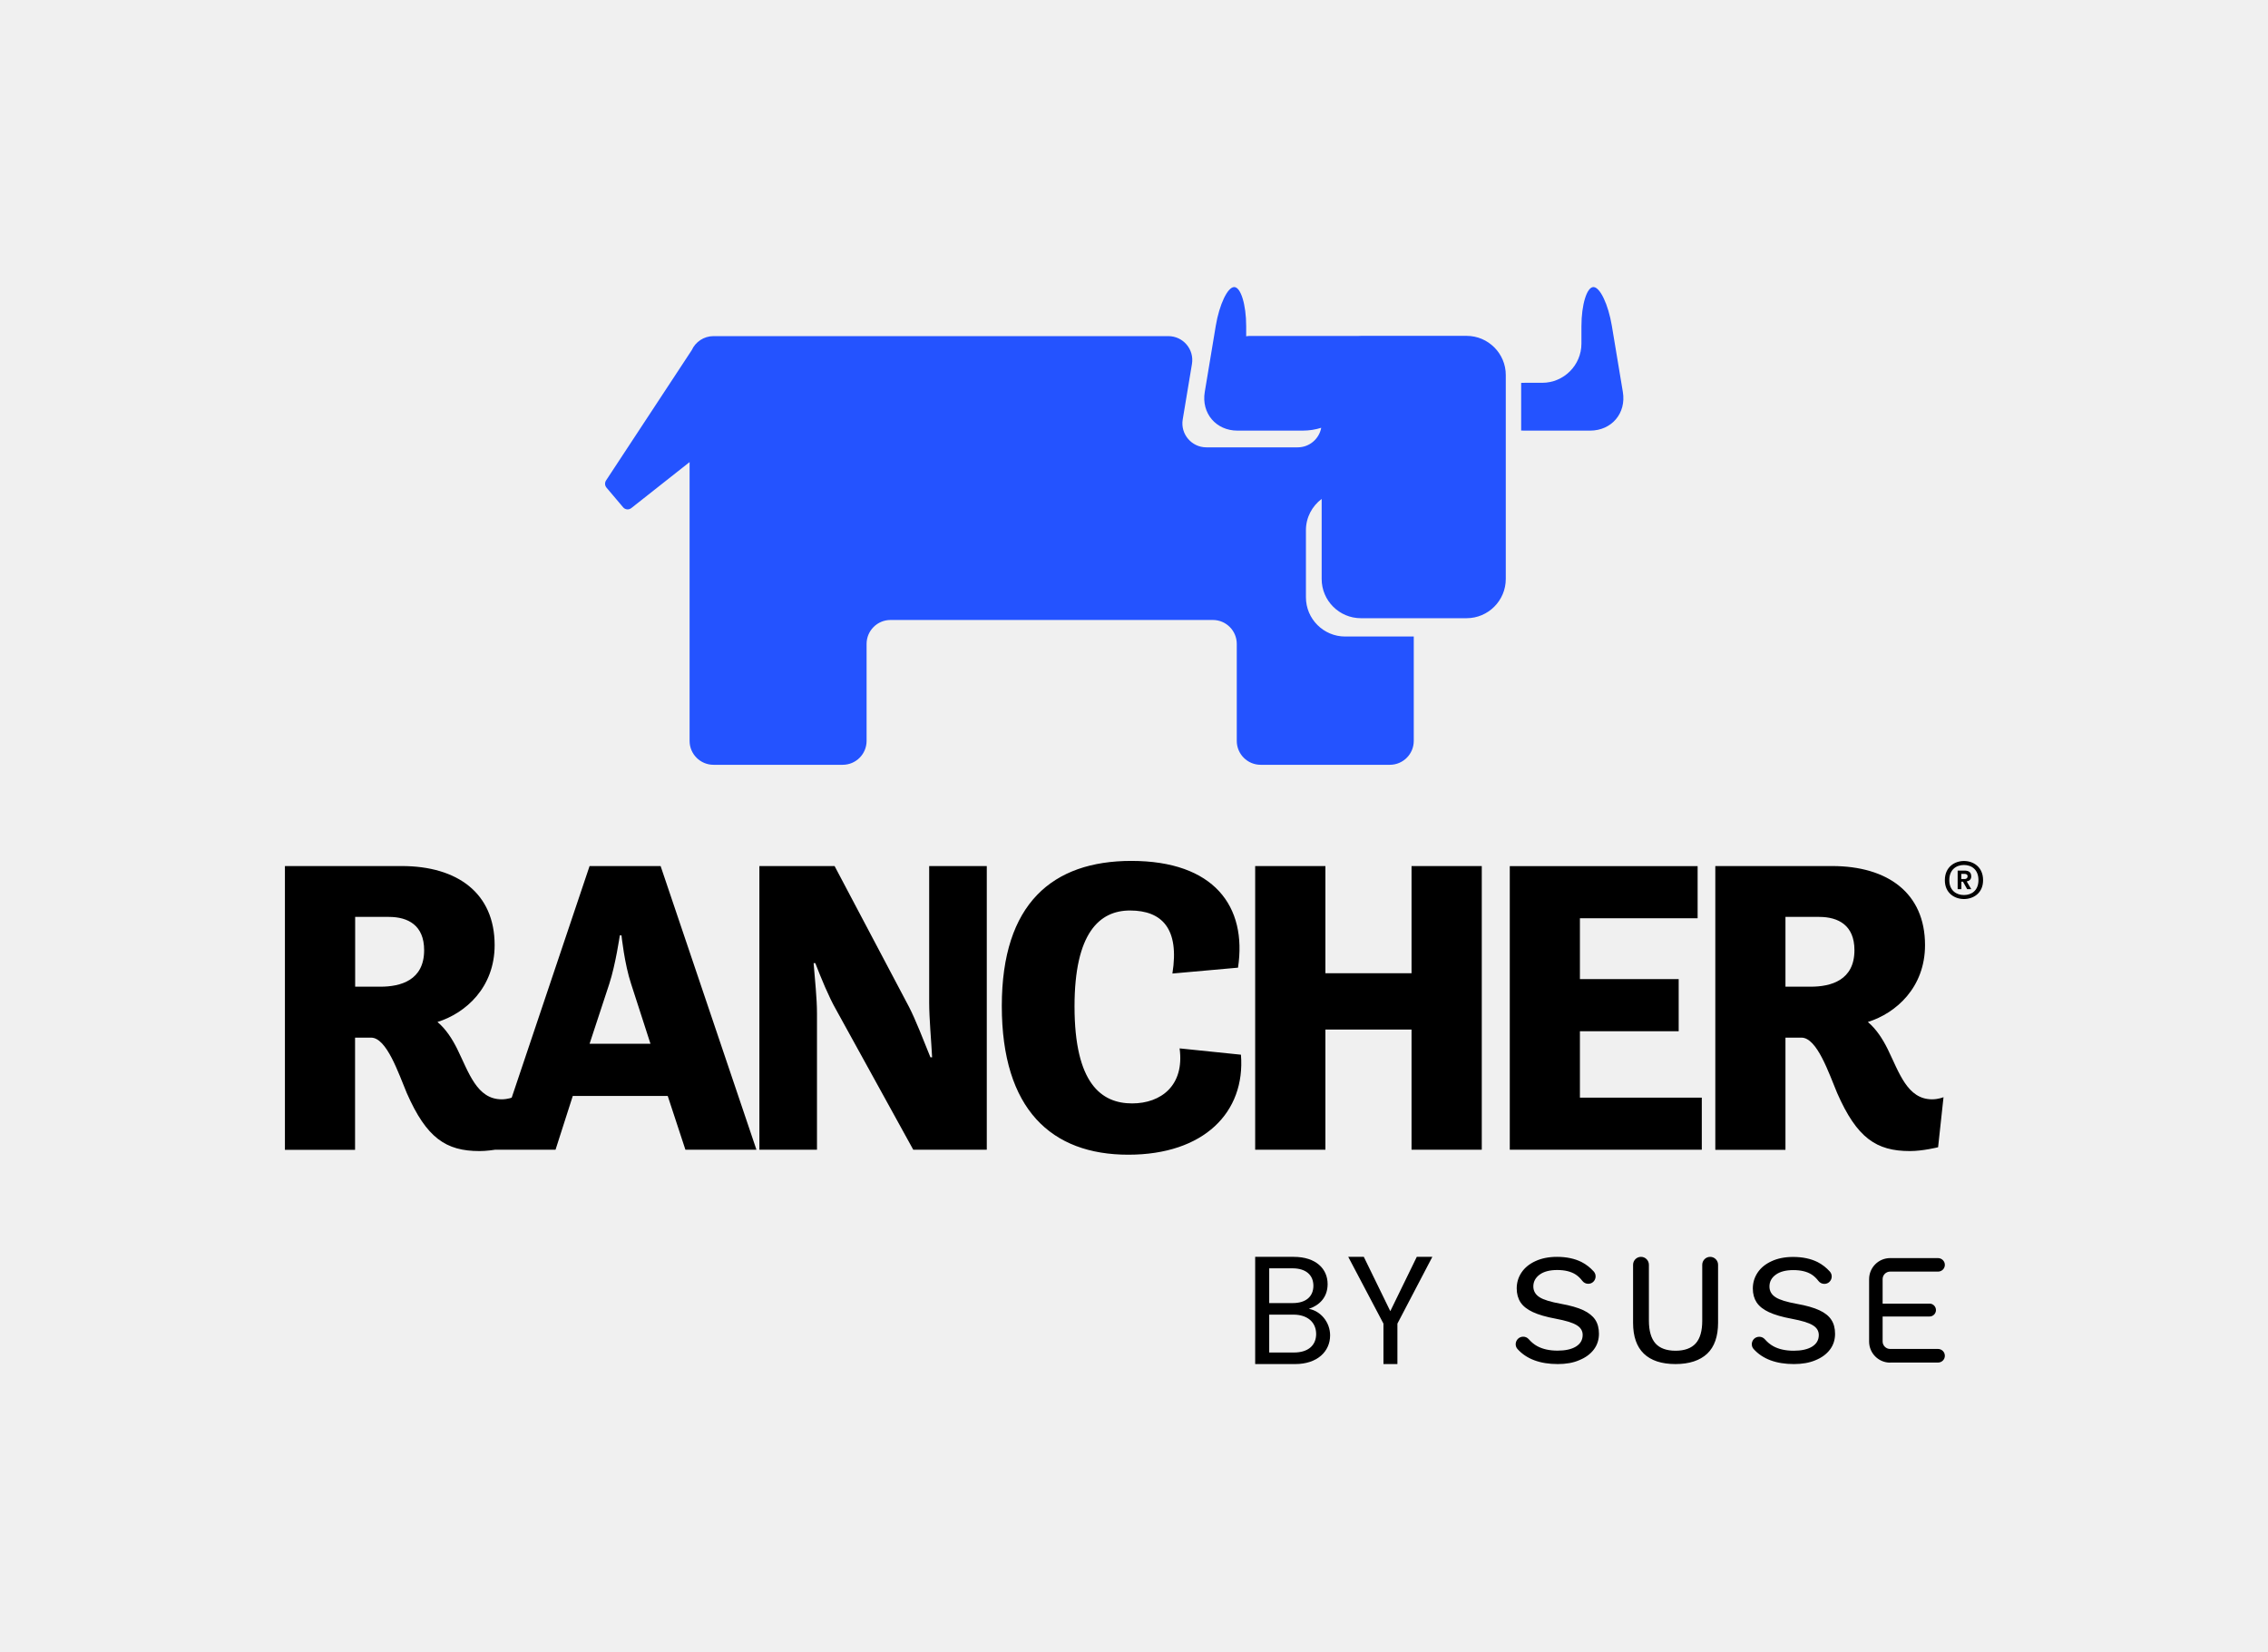
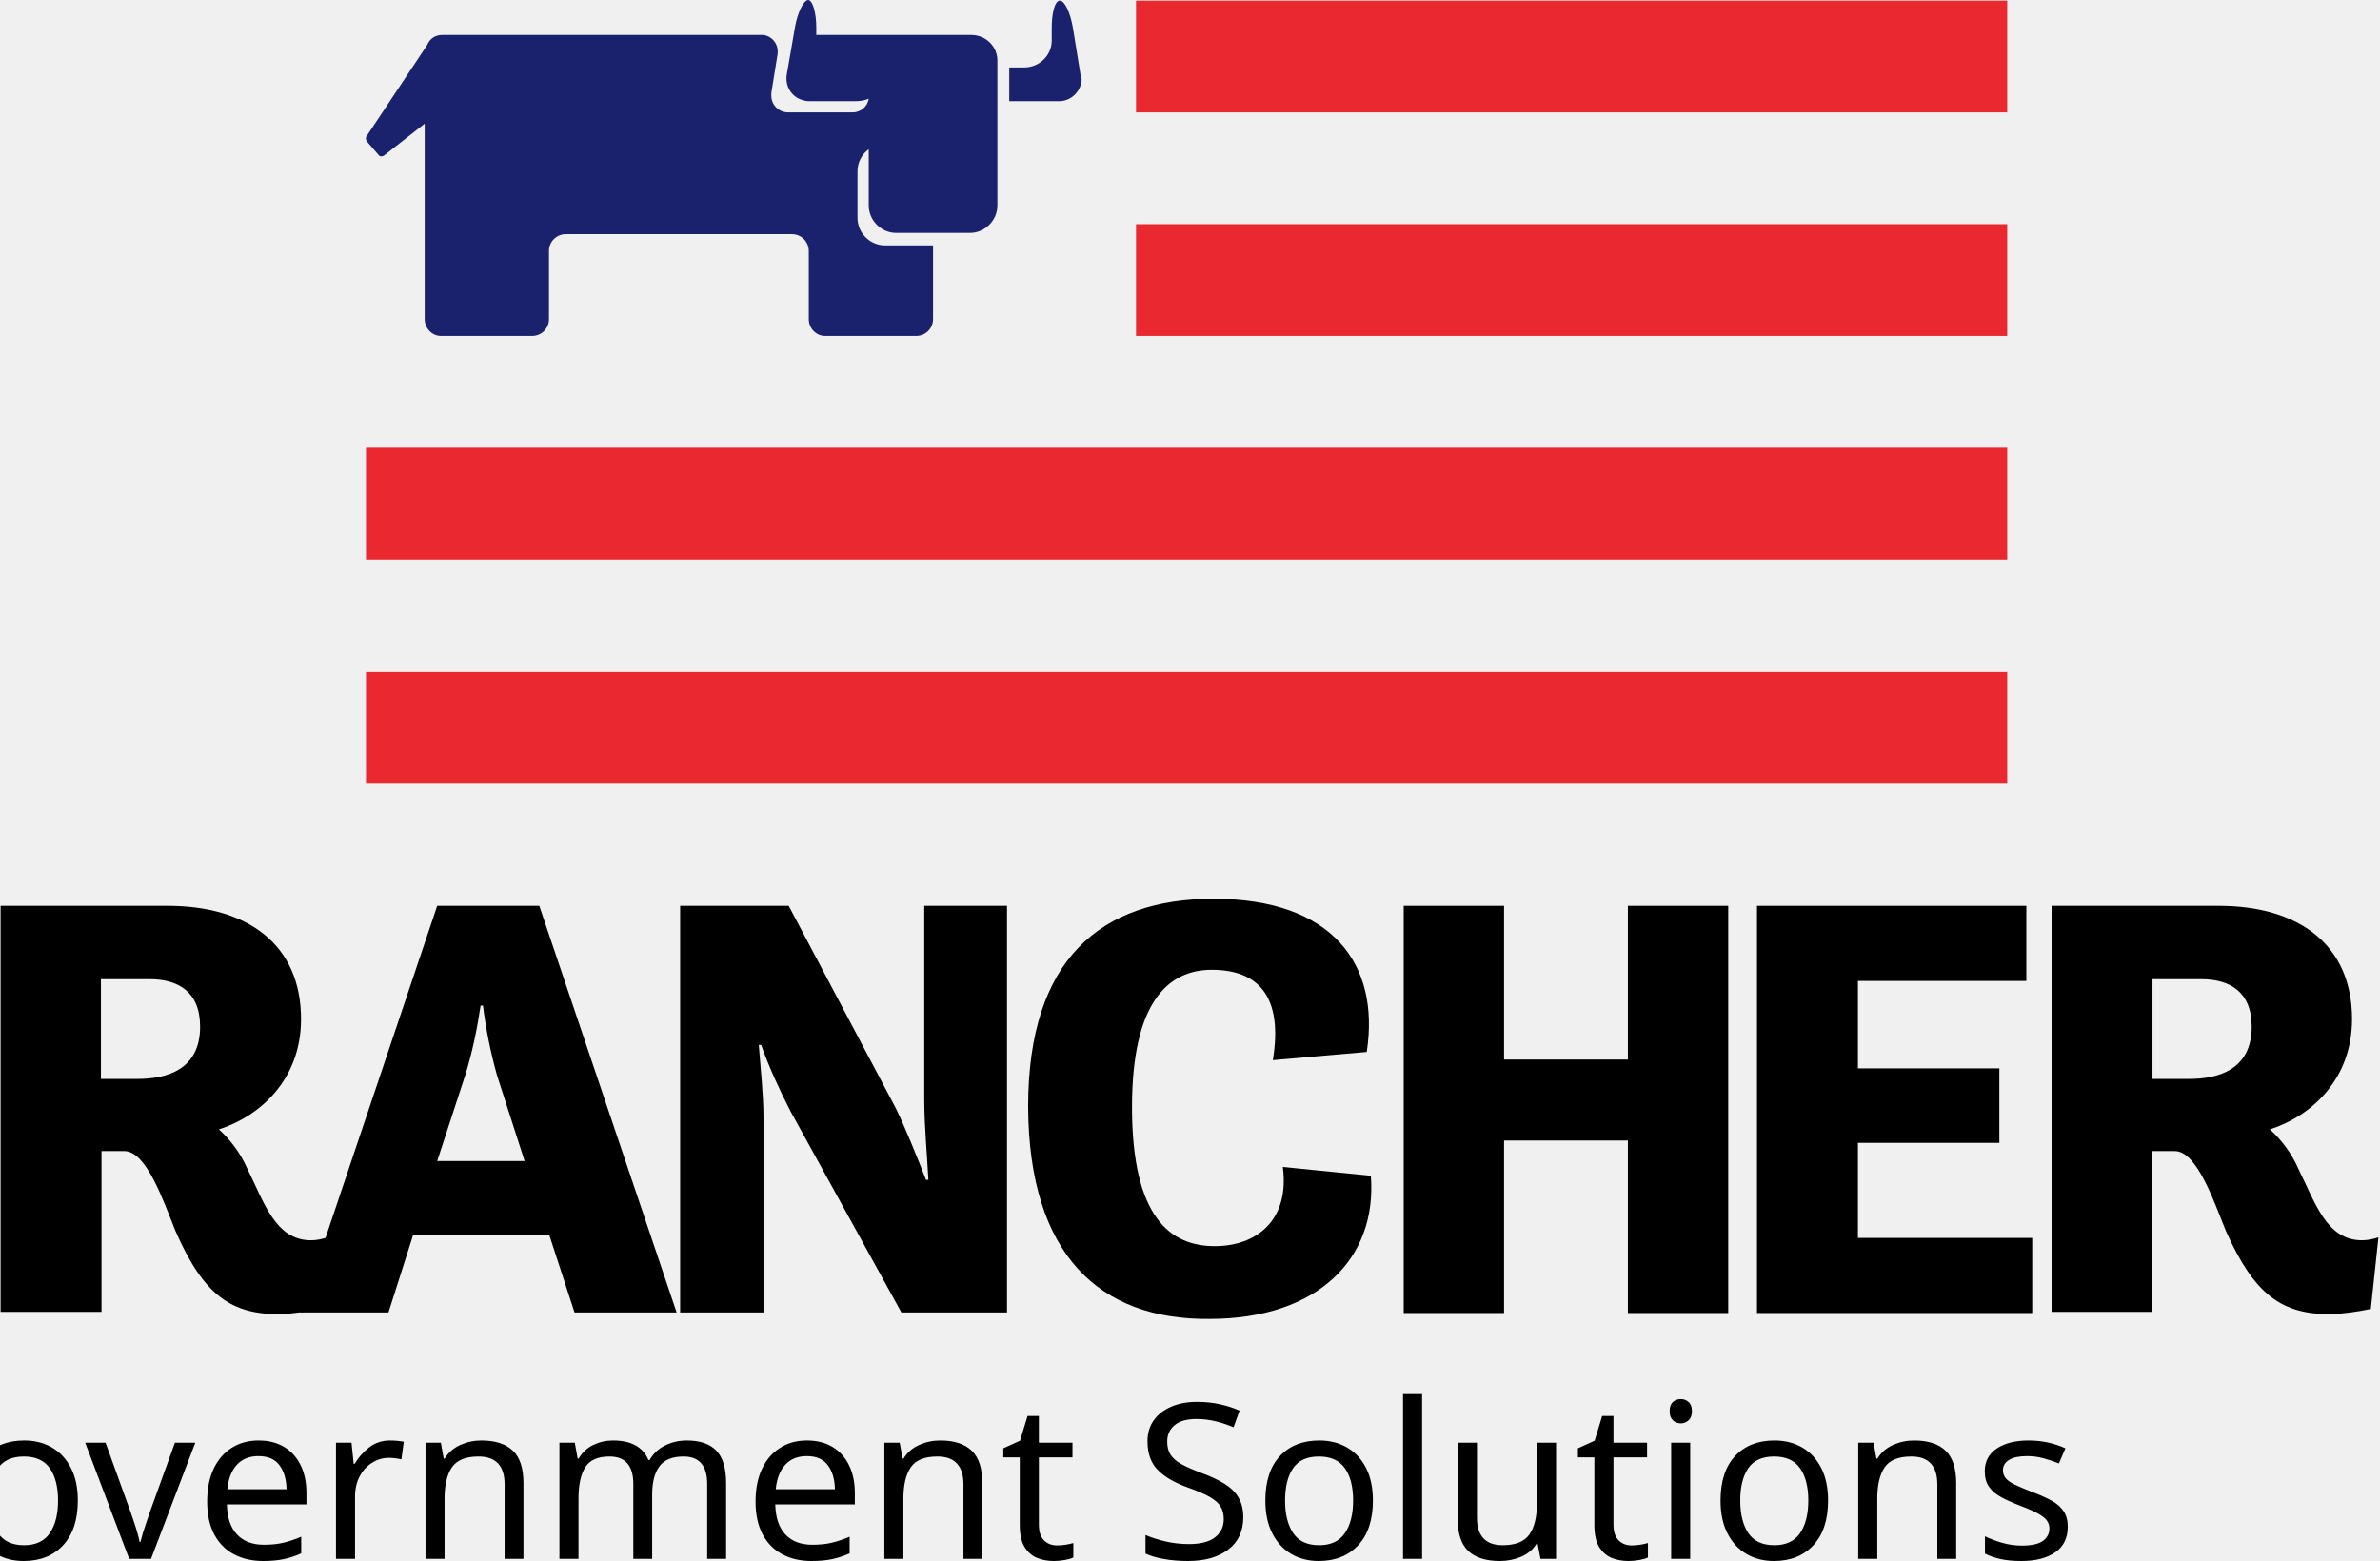
- <svg xmlns="http://www.w3.org/2000/svg" version="1.1" x="0px" y="0px" viewBox="0 0 255.12 185.73" style="enable-background:new 0 0 255.12 185.73;" xml:space="preserve">
-   <style type="text/css">
- 	.st0{display:none;}
- 	.st1{display:inline;}
- 	.st2{fill:#2453FF;}
- </style>
-   <g id="padding" class="st0">
-     <g class="st1">
-       <g>
-         <path d="M5.81,104.19c0-2.79,2.98-3.69,5.67-5.01c1.13-0.57,2.22-1.28,3.03-2.22c0.99,3.17,3.88,6.43,8.65,6.43     c5.86,0,8.89-4.21,8.89-10.45V79.79H0.14v7.89h12.62v1.8c0,1.75-3.97,3.07-6.24,4.02C1.47,95.72,0,97.9,0,101.68     c0,1.47,0.43,3.17,0.43,3.17l5.63,0.61C6.05,105.46,5.81,104.9,5.81,104.19z M18.48,90.52v-2.84h7.85v3.78     c0,2.17-0.95,3.97-3.74,3.97C19.19,95.44,18.48,92.79,18.48,90.52z" />
-         <path d="M228.88,104.19c0-2.79,2.98-3.69,5.67-5.01c1.13-0.57,2.22-1.28,3.03-2.22c0.99,3.17,3.88,6.43,8.65,6.43     c5.86,0,8.89-4.21,8.89-10.45V79.79h-31.91v7.89h12.62v1.8c0,1.75-3.97,3.07-6.24,4.02c-5.06,2.22-6.52,4.4-6.52,8.18     c0,1.47,0.43,3.17,0.43,3.17l5.63,0.61C229.12,105.46,228.88,104.9,228.88,104.19z M241.55,90.52v-2.84h7.85v3.78     c0,2.17-0.95,3.97-3.74,3.97C242.26,95.44,241.55,92.79,241.55,90.52z" />
-       </g>
-       <path d="M142.99,26.47c-2.79,0-3.69-2.98-5.01-5.67c-0.57-1.13-1.28-2.22-2.22-3.03c3.17-0.99,6.43-3.88,6.43-8.65    c0-5.86-4.21-8.89-10.45-8.89h-13.14v31.91h7.89V19.52h1.8c1.75,0,3.07,3.97,4.02,6.24c2.22,5.06,4.4,6.52,8.18,6.52    c1.47,0,3.17-0.43,3.17-0.43l0.61-5.63C144.26,26.24,143.7,26.47,142.99,26.47z M129.32,13.8h-2.84V5.96h3.78    c2.17,0,3.97,0.95,3.97,3.74C134.24,13.09,131.59,13.8,129.32,13.8z" />
-       <path d="M141.92,179.68c-2.79,0-3.69-2.98-5.01-5.67c-0.57-1.13-1.28-2.22-2.22-3.03c3.17-0.99,6.43-3.88,6.43-8.65    c0-5.86-4.21-8.89-10.45-8.89h-13.14v31.91h7.89v-12.62h1.8c1.75,0,3.07,3.97,4.02,6.24c2.22,5.06,4.4,6.52,8.18,6.52    c1.47,0,3.17-0.43,3.17-0.43l0.61-5.63C143.2,179.44,142.63,179.68,141.92,179.68z M128.26,167.01h-2.84v-7.85h3.78    c2.17,0,3.97,0.95,3.97,3.74C133.18,166.3,130.53,167.01,128.26,167.01z" />
-     </g>
-   </g>
-   <g id="logo">
-     <path d="M32.05,97.42h13.14c6.24,0,10.45,3.03,10.45,8.89c0,4.77-3.26,7.66-6.43,8.65c0.95,0.8,1.65,1.89,2.22,3.03   c1.32,2.69,2.22,5.67,5.01,5.67c0.71,0,1.28-0.24,1.28-0.24l-0.61,5.63c0,0-1.7,0.43-3.17,0.43c-3.78,0-5.96-1.47-8.18-6.52   c-0.95-2.27-2.27-6.24-4.02-6.24h-1.8v12.62h-7.89V97.42 M39.95,103.14v7.85h2.84c2.27,0,4.92-0.71,4.92-4.11   c0-2.79-1.8-3.74-3.97-3.74H39.95z M66.32,97.42h7.99l10.78,31.91H77.1l-1.99-6.05H64.43l-1.94,6.05h-6.9L66.32,97.42z    M66.32,117.41h6.85L71,110.7c-0.76-2.27-1.09-5.48-1.09-5.48h-0.19c0,0-0.47,3.26-1.18,5.44L66.32,117.41z M85.42,129.33h6.48   v-15.32c0-1.75-0.24-3.88-0.38-5.67h0.19c0.66,1.7,1.51,3.78,2.32,5.2l8.7,15.79h8.27V97.42h-6.48v15.32c0,1.84,0.24,4.4,0.33,6.19   h-0.19c-0.76-1.89-1.7-4.3-2.41-5.67l-8.37-15.84h-8.46V129.33z M112.69,113.16c0,11.63,5.58,16.73,14.23,16.73   c8.51,0,13.19-4.78,12.67-11.25l-6.9-0.71c0.57,4.16-2.08,6.19-5.34,6.19c-3.45,0-6.48-2.22-6.48-10.92   c0-8.23,2.79-10.78,6.24-10.78c3.59,0,5.58,2.03,4.77,7.09l7.38-0.66c1.04-6.9-2.7-12.01-12.01-12.01   C118.41,96.85,112.69,101.62,112.69,113.16 M141.19,129.33h7.9v-13.52h9.69v13.52h7.9V97.42h-7.9v12.06h-9.69V97.42h-7.9V129.33z    M169.83,129.33h21.6v-5.86h-13.71V116h11.11v-5.86h-11.11v-6.85h13.24v-5.86h-21.13V129.33z M192.95,97.42h13.14   c6.24,0,10.45,3.03,10.45,8.89c0,4.77-3.26,7.66-6.43,8.65c0.95,0.8,1.65,1.89,2.22,3.03c1.32,2.69,2.22,5.67,5.01,5.67   c0.71,0,1.28-0.24,1.28-0.24l-0.61,5.63c0,0-1.7,0.43-3.17,0.43c-3.78,0-5.96-1.47-8.18-6.52c-0.95-2.27-2.27-6.24-4.02-6.24h-1.8   v12.62h-7.89V97.42z M200.84,103.14v7.85h2.84c2.27,0,4.92-0.71,4.92-4.11c0-2.79-1.8-3.74-3.97-3.74H200.84z" />
-     <path class="st2" d="M182.55,44.09l-1.24-7.45c-0.4-2.39-1.33-4.35-2.07-4.35c-0.74,0-1.35,1.98-1.35,4.41v1.95   c0,2.43-1.98,4.41-4.41,4.41h-1.95c-0.14,0-0.28,0.01-0.42,0.01v5.36c0.14,0.01,0.28,0.01,0.42,0.01h7.33   C181.29,48.44,182.95,46.48,182.55,44.09" />
-     <path class="st2" d="M164.98,37.78h-11.89c-0.1,0-0.2,0.01-0.29,0.01h-12.2c-0.14,0-0.28,0.01-0.42,0.04V36.7   c0-2.43-0.61-4.41-1.35-4.41c-0.74,0-1.67,1.96-2.07,4.35l-1.24,7.45c-0.4,2.39,1.26,4.35,3.68,4.35h7.33   c0.75,0,1.47-0.12,2.09-0.32c-0.23,1.25-1.33,2.2-2.64,2.2h-10.28c-1.66,0-2.93-1.49-2.66-3.13l1.04-6.25   c0.27-1.64-0.99-3.13-2.66-3.13H80.26c-1.09,0-2.03,0.65-2.45,1.58l-9.64,14.66c-0.16,0.25-0.14,0.57,0.05,0.8l1.87,2.21   c0.23,0.28,0.64,0.32,0.93,0.09l6.55-5.17v31.36c0,1.49,1.21,2.69,2.69,2.69h14.53c1.49,0,2.69-1.21,2.69-2.69V72.43   c0-1.49,1.21-2.69,2.69-2.69h36.26c1.49,0,2.69,1.21,2.69,2.69v10.91c0,1.49,1.21,2.69,2.69,2.69h14.53c1.49,0,2.69-1.21,2.69-2.69   V71.6h-7.72c-2.43,0-4.41-1.98-4.41-4.41v-7.55c0-1.44,0.7-2.71,1.77-3.52v9.01c0,2.43,1.98,4.41,4.41,4.41h11.89   c2.43,0,4.41-1.98,4.41-4.41V42.19C169.39,39.77,167.4,37.78,164.98,37.78" />
-     <path d="M218.77,99.01c0-1.5,1.12-2.16,2.15-2.16c1.03,0,2.15,0.65,2.15,2.16c0,1.48-1.12,2.12-2.15,2.12   C219.88,101.13,218.77,100.48,218.77,99.01 M222.55,99c0-1.18-0.77-1.7-1.63-1.7c-0.86,0-1.65,0.52-1.65,1.7   c0,1.17,0.79,1.68,1.65,1.68C221.78,100.68,222.55,100.17,222.55,99z M220.21,97.93h0.76c0.39,0,0.77,0.11,0.77,0.66   c0,0.32-0.21,0.51-0.51,0.56l0.51,0.87h-0.46l-0.47-0.84h-0.18v0.84h-0.42V97.93z M221,98.88c0.18,0,0.33-0.11,0.33-0.3   c0-0.22-0.18-0.28-0.33-0.28h-0.38v0.58H221z" />
-     <g>
-       <path d="M145.69,153.44h-4.5v-12.06h4.33c2.54,0,3.82,1.38,3.82,3.06c0,1.52-0.95,2.4-2.11,2.79c1.31,0.23,2.39,1.49,2.39,2.98    C149.62,152.02,148.18,153.44,145.69,153.44z M145.38,142.67h-2.61v3.91h2.65c1.47,0,2.32-0.73,2.32-1.96    C147.73,143.44,146.92,142.67,145.38,142.67z M145.5,147.88h-2.73v4.26h2.79c1.56,0,2.49-0.78,2.49-2.09    C148.04,148.71,147.04,147.88,145.5,147.88z" />
-       <path d="M151.66,141.38h1.75l2.98,6.11l2.98-6.11h1.75l-3.93,7.51v4.55h-1.57v-4.55L151.66,141.38z" />
-     </g>
-     <g id="Layer_1_00000018198142132233427420000003751010304965106607_">
-       <g>
-         <path d="M212.62,153.28c-1.31,0-2.37-1.06-2.37-2.37v-7.02c0-1.31,1.06-2.37,2.37-2.37H218c0.42,0,0.77,0.34,0.77,0.76     c0,0.42-0.34,0.76-0.77,0.76h-5.39c-0.46,0-0.84,0.38-0.84,0.84v2.76h5.28c0.4,0,0.72,0.33,0.72,0.73c0,0.4-0.33,0.72-0.72,0.72     h-5.28v2.81c0,0.46,0.38,0.84,0.84,0.84H218c0.42,0,0.77,0.34,0.77,0.77c0,0.42-0.34,0.76-0.77,0.76H212.62z M188.47,153.44     c-1.55,0-2.75-0.39-3.56-1.17c-0.81-0.78-1.21-1.94-1.21-3.47v-6.53c0-0.49,0.4-0.89,0.89-0.89c0.49,0,0.89,0.4,0.89,0.89v6.29     c0,1.14,0.25,2,0.73,2.55c0.49,0.55,1.25,0.83,2.27,0.83c1.01,0,1.78-0.28,2.27-0.83c0.49-0.55,0.73-1.4,0.73-2.55v-6.29     c0-0.49,0.4-0.89,0.89-0.89s0.89,0.4,0.89,0.89v6.53c0,1.53-0.41,2.7-1.22,3.47C191.22,153.04,190.02,153.44,188.47,153.44      M201.79,153.44c-2,0-3.52-0.57-4.53-1.69c-0.29-0.32-0.27-0.82,0.04-1.14l0,0l0,0c0.16-0.16,0.37-0.24,0.6-0.24     c0.24,0,0.46,0.1,0.62,0.28c0.28,0.32,0.6,0.59,0.95,0.78c0.61,0.34,1.39,0.51,2.3,0.51c0.86,0,1.55-0.15,2.05-0.45     c0.51-0.31,0.77-0.75,0.77-1.32c0-0.46-0.23-0.84-0.7-1.11c-0.45-0.27-1.21-0.5-2.32-0.71c-1.08-0.2-1.95-0.45-2.59-0.75     c-0.63-0.29-1.09-0.66-1.38-1.09c-0.28-0.43-0.43-0.95-0.43-1.57c0-0.65,0.18-1.25,0.54-1.79c0.36-0.54,0.89-0.97,1.57-1.28     c0.69-0.32,1.5-0.48,2.42-0.48c1.07,0,2,0.2,2.76,0.58c0.51,0.26,0.97,0.62,1.37,1.06c0.31,0.34,0.28,0.87-0.06,1.18     c-0.15,0.14-0.35,0.21-0.56,0.21c-0.26,0-0.5-0.12-0.66-0.33c-0.23-0.3-0.48-0.54-0.76-0.72c-0.51-0.33-1.21-0.5-2.06-0.5     c-0.84,0-1.5,0.17-1.97,0.51c-0.48,0.34-0.72,0.79-0.72,1.34c0,0.51,0.24,0.92,0.7,1.21c0.45,0.29,1.24,0.53,2.4,0.74     c1.06,0.19,1.9,0.43,2.52,0.72c0.61,0.28,1.06,0.64,1.34,1.07c0.28,0.42,0.42,0.95,0.42,1.58c0,0.67-0.19,1.27-0.58,1.78     c-0.39,0.51-0.93,0.91-1.63,1.19C203.53,153.3,202.71,153.44,201.79,153.44 M175.23,153.44c-2,0-3.52-0.57-4.53-1.69     c-0.29-0.32-0.27-0.82,0.04-1.14l0,0c0.16-0.16,0.37-0.25,0.6-0.25c0.24,0,0.46,0.1,0.62,0.28c0.28,0.32,0.6,0.59,0.95,0.78     c0.62,0.34,1.39,0.51,2.3,0.51c0.86,0,1.55-0.15,2.05-0.45c0.51-0.31,0.77-0.75,0.77-1.32c0-0.46-0.23-0.84-0.7-1.11     c-0.45-0.27-1.21-0.5-2.32-0.71c-1.08-0.2-1.95-0.45-2.59-0.75c-0.63-0.29-1.09-0.66-1.38-1.09c-0.28-0.43-0.43-0.96-0.43-1.57     c0-0.65,0.18-1.25,0.54-1.79c0.36-0.54,0.89-0.97,1.57-1.28c0.69-0.32,1.5-0.48,2.42-0.48c1.07,0,2,0.2,2.76,0.58     c0.51,0.26,0.97,0.62,1.37,1.06c0.31,0.34,0.28,0.87-0.06,1.18c-0.15,0.14-0.35,0.21-0.56,0.21c-0.26,0-0.5-0.12-0.66-0.33     c-0.23-0.3-0.48-0.54-0.76-0.72c-0.52-0.33-1.21-0.5-2.06-0.5c-0.84,0-1.5,0.17-1.97,0.51c-0.48,0.35-0.72,0.8-0.72,1.34     c0,0.51,0.24,0.92,0.7,1.21c0.45,0.29,1.24,0.53,2.4,0.74c1.05,0.19,1.9,0.43,2.52,0.72c0.61,0.29,1.06,0.65,1.34,1.07     c0.28,0.42,0.42,0.95,0.42,1.58c0,0.67-0.19,1.27-0.58,1.78c-0.39,0.51-0.93,0.91-1.63,1.19     C176.98,153.3,176.15,153.44,175.23,153.44" />
+ <svg xmlns="http://www.w3.org/2000/svg" width="148.762mm" height="97.573mm" viewBox="0 0 148.762 97.573" version="1.1" id="svg11196" xml:space="preserve">
+   <defs id="defs11193" />
+   <g id="layer1" transform="translate(-32.38942,-58.3941)">
+     <g id="Layer_2_1_" transform="matrix(0.2645833,0,0,0.2645833,13.8845,134.161)">
+       <g id="Layer_1-2">
+         <path class="st0" d="m 69.94,-72.329 h 39.649 c 18.854,0 31.47,9.15 31.47,26.756 0,14.418 -9.843,23.013 -19.409,26.063 2.773,2.495 5.129,5.684 6.654,9.15 4.02,8.041 6.654,17.052 15.111,17.052 1.248,0 2.634,-0.277 3.882,-0.693 l -1.802,16.913 c -3.189,0.693 -6.377,1.109 -9.566,1.248 -11.368,0 -17.884,-4.436 -24.538,-19.686 -2.773,-6.793 -6.793,-18.854 -12.061,-18.854 H 93.924 V 23.605 H 70.078 v -95.935 z m 23.845,17.329 v 23.568 h 8.595 c 6.793,0 14.834,-2.08 14.834,-12.338 0,-8.457 -5.407,-11.229 -11.923,-11.229 z" id="path12110" style="fill:#000000;fill-opacity:1;stroke-width:1.386" />
+         <path class="st0" d="m 173.222,-72.329 h 24.122 l 32.44,96.073 H 205.663 L 199.701,5.444 h -32.163 l -5.823,18.3 h -20.795 z m 0,60.306 h 20.656 l -6.516,-20.241 c -1.525,-5.407 -2.634,-10.952 -3.327,-16.497 h -0.555 c -0.832,5.545 -1.941,10.952 -3.604,16.359 z" id="path12112" style="fill:#000000;fill-opacity:1;stroke-width:1.386" />
+         <path class="st0" d="m 230.755,-72.329 h 25.509 l 25.231,47.69 c 2.08,4.159 4.991,11.368 7.209,17.052 h 0.555 c -0.277,-5.407 -0.97,-13.17 -0.97,-18.716 v -46.026 h 19.547 v 96.073 h -24.954 l -26.202,-47.551 c -2.634,-5.129 -4.991,-10.259 -6.932,-15.666 h -0.555 c 0.416,5.407 1.109,11.784 1.109,17.052 v 46.165 h -19.686 v -96.073 z" id="path12114" style="fill:#000000;fill-opacity:1;stroke-width:1.386" />
+         <path class="st0" d="m 312.827,-24.916 c 0,-34.797 17.191,-49.076 43.808,-49.076 28.004,0 39.372,15.388 36.183,36.183 l -22.181,1.941 c 2.495,-15.25 -3.604,-21.35 -14.418,-21.35 -10.398,0 -18.854,7.764 -18.854,32.44 0,26.202 9.15,32.856 19.547,32.856 9.843,0 17.745,-6.1 16.082,-18.716 l 20.795,2.08 c 1.525,19.547 -12.477,33.827 -38.124,33.827 -25.925,0.277 -42.699,-15.111 -42.838,-50.185" id="path12116" style="fill:#000000;fill-opacity:1;stroke-width:1.386" />
+         <polygon class="st0" points="532.8,70.6 532.8,1.2 549.9,1.2 549.9,27.4 571,27.4 571,1.2 588.1,1.2 588.1,70.6 571,70.6 571,41.2 549.9,41.2 549.9,70.6 " id="polygon12118" style="fill:#000000;fill-opacity:1" transform="matrix(1.38634,0,0,1.38634,-337.0895,-73.99283)" />
+         <polygon class="st0" points="593,70.6 593,1.2 638.9,1.2 638.9,14 610.2,14 610.2,28.9 634.3,28.9 634.3,41.6 610.2,41.6 610.2,57.8 639.9,57.8 639.9,70.6 " id="polygon12120" style="fill:#000000;fill-opacity:1" transform="matrix(1.38634,0,0,1.38634,-337.0895,-73.99283)" />
+         <path class="st0" d="m 554.604,-72.329 h 39.511 c 18.854,0 31.47,9.15 31.47,26.756 0,14.418 -9.843,23.013 -19.409,26.063 2.773,2.495 5.129,5.684 6.654,9.15 4.02,8.041 6.654,17.052 15.111,17.052 1.248,0 2.634,-0.277 3.882,-0.693 l -1.802,16.913 c -3.189,0.693 -6.377,1.109 -9.566,1.248 -11.368,0 -17.884,-4.436 -24.677,-19.686 -2.773,-6.793 -6.793,-18.854 -12.061,-18.854 h -5.407 v 37.986 h -23.706 z m 23.845,17.329 v 23.568 h 8.595 c 6.793,0 14.834,-2.08 14.834,-12.338 0,-8.457 -5.407,-11.229 -11.923,-11.229 z" id="path12122" style="fill:#000000;fill-opacity:1;stroke-width:1.386" />
+         <rect x="338.314" y="-286.215" class="st1" width="205.814" height="26.409" id="rect12138" style="fill:#ea282f;fill-opacity:1;stroke-width:1.475" />
+         <rect x="338.314" y="-233.397" class="st1" width="205.814" height="26.409" id="rect12140" style="fill:#ea282f;fill-opacity:1;stroke-width:1.475" />
+         <rect y="-180.579" class="st1" width="387.727" height="26.409" id="rect12142" x="156.401" style="fill:#ea282f;fill-opacity:1;stroke-width:1.475" />
+         <rect y="-127.613" class="st1" width="387.727" height="26.409" id="rect12144" x="156.401" style="fill:#ea282f;fill-opacity:1;stroke-width:1.475" />
+         <path class="st2" d="m 325.184,-268.806 -1.77,-10.918 c -0.59,-3.541 -1.918,-6.492 -3.098,-6.492 -1.18,0 -1.918,2.951 -1.918,6.492 v 2.951 c 0,3.541 -2.951,6.344 -6.492,6.344 h -3.541 v 7.967 h 11.508 c 2.951,0.148 5.459,-2.213 5.606,-5.164 -0.148,-0.443 -0.148,-0.885 -0.295,-1.18" id="path12146" style="fill:#1a226e;fill-opacity:1;stroke-width:1.475" />
+         <path class="st2" d="m 299.365,-278.101 h -35.999 c -0.148,0 -0.443,0 -0.59,0 v -1.77 c 0,-3.541 -0.885,-6.492 -1.918,-6.492 -1.033,0 -2.508,2.951 -3.098,6.344 l -1.918,11.065 c -0.59,2.951 1.18,5.754 4.131,6.344 0.443,0.148 0.885,0.148 1.328,0.148 h 10.77 c 1.033,0 2.066,-0.148 3.098,-0.59 -0.295,1.918 -1.918,3.246 -3.836,3.246 h -15.196 c -2.213,0 -3.983,-1.77 -3.983,-3.983 0,0 0,0 0,0 0,-0.148 0,-0.443 0,-0.59 l 1.475,-9.147 c 0.295,-2.213 -1.033,-4.131 -3.246,-4.574 0,0 0,0 0,0 -0.148,0 -0.443,0 -0.59,0 h -75.391 c -1.623,0 -2.951,0.885 -3.541,2.361 l -14.311,21.54 c -0.295,0.295 -0.148,0.885 0,1.18 l 2.803,3.246 c 0.295,0.443 0.885,0.443 1.328,0.148 l 9.59,-7.524 v 46.179 c 0,2.213 1.77,3.983 3.836,3.983 0,0 0,0 0.148,0 h 21.393 c 2.213,0 3.983,-1.77 3.983,-3.983 v -16.082 c 0,-2.213 1.77,-3.983 3.983,-3.983 0,0 0,0 0,0 h 53.408 c 2.213,0 3.983,1.77 3.983,3.983 0,0 0,0 0,0 v 16.082 c 0,2.213 1.77,3.983 3.836,3.983 0,0 0,0 0.148,0 h 21.393 c 2.213,0 3.983,-1.77 3.983,-3.983 v 0 -17.409 h -11.36 c -3.541,0 -6.492,-2.951 -6.492,-6.492 0,0 0,0 0,0 v -11.065 c 0,-2.066 1.033,-3.983 2.656,-5.164 v 13.278 c 0,3.541 2.951,6.492 6.492,6.492 h 17.409 c 3.541,0 6.492,-2.951 6.492,-6.492 v -33.934 c 0.148,-3.541 -2.656,-6.344 -6.197,-6.344" id="path12148" style="fill:#1a226e;fill-opacity:1;stroke-width:1.475" />
+         <text xml:space="preserve" style="font-style:normal;font-variant:normal;font-weight:bold;font-stretch:normal;font-size:51.205px;font-family:'Poppins ExtraBold';-inkscape-font-specification:'Poppins ExtraBold,  Bold';text-align:center;text-anchor:middle;fill:#ea282f;fill-opacity:1;stroke:#ffffff;stroke-width:0" x="351.694" y="81.958" id="text15513">
+           <tspan id="tspan15511" x="351.694" y="81.958" style="font-style:normal;font-variant:normal;font-weight:normal;font-stretch:normal;font-family:Poppins;-inkscape-font-specification:Poppins;fill:#000000;fill-opacity:1;stroke-width:0">Government Solutions</tspan>
+         </text>
      </g>
    </g>
  </g>
+   <style type="text/css" id="style12108">
+ 	.st0{fill:#59595B;}
+ 	.st1{fill:#F15354;}
+ 	.st2{fill:#0575A7;}
+ </style>
</svg>
